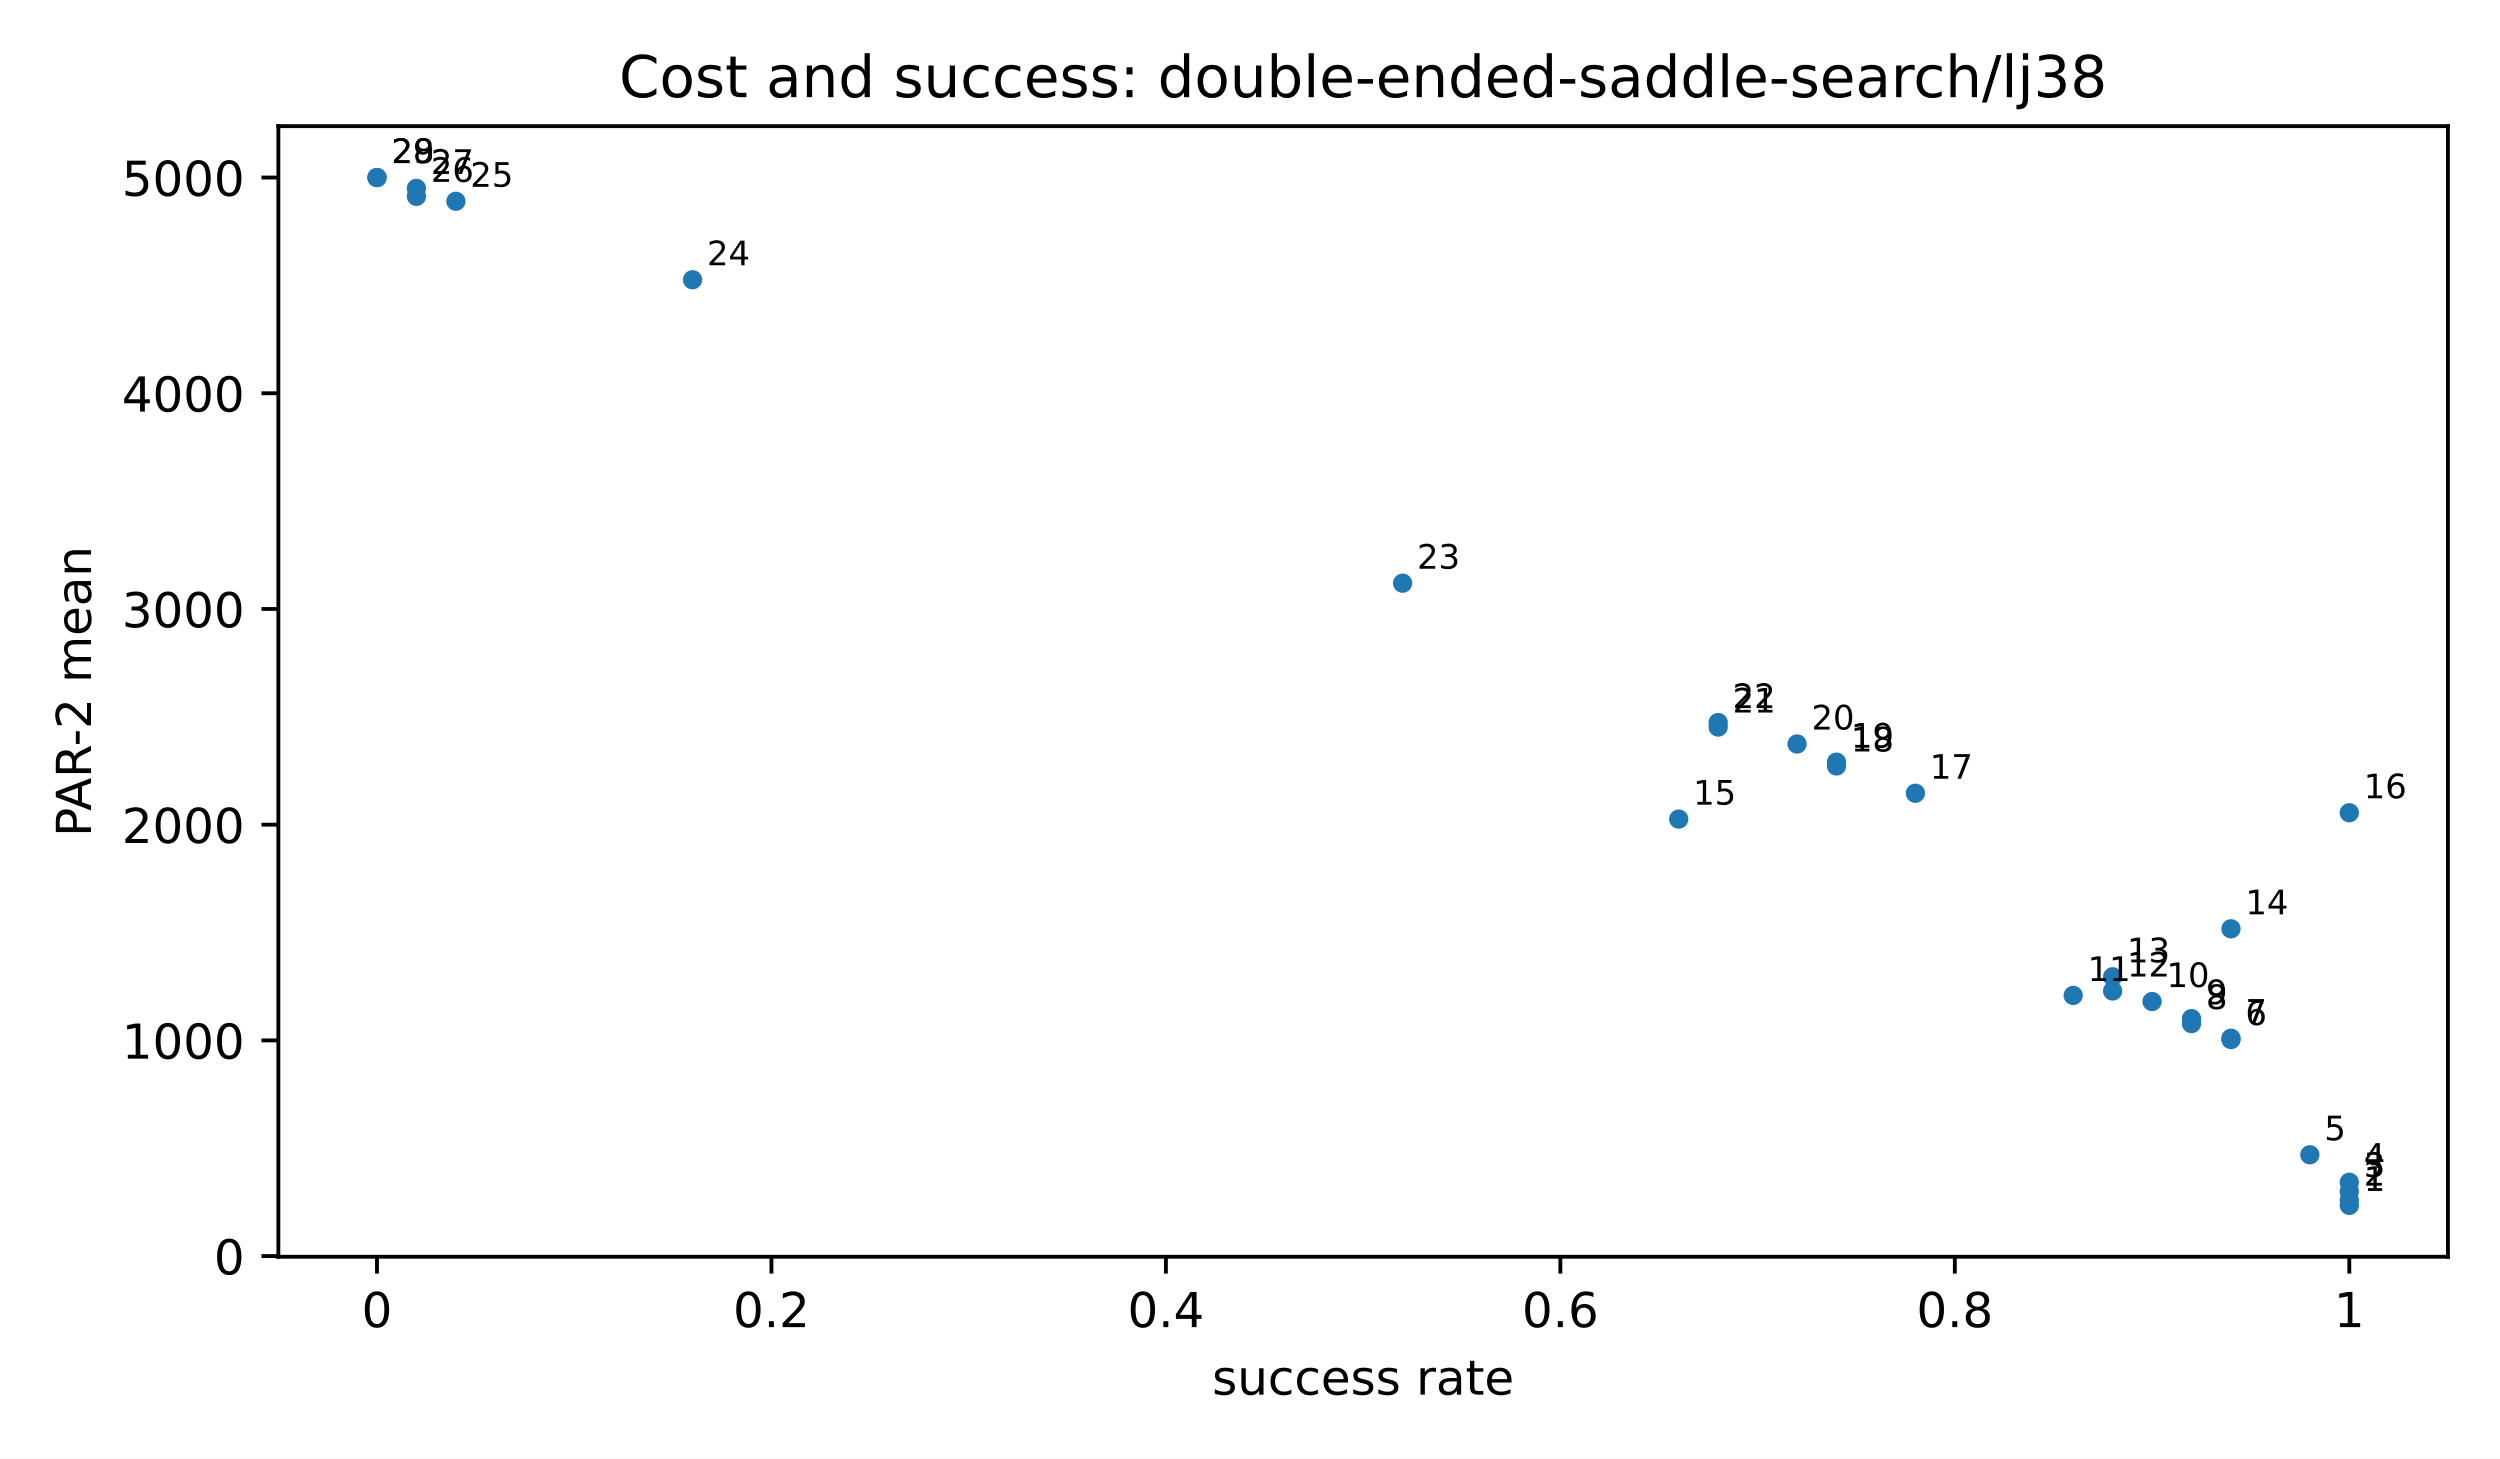
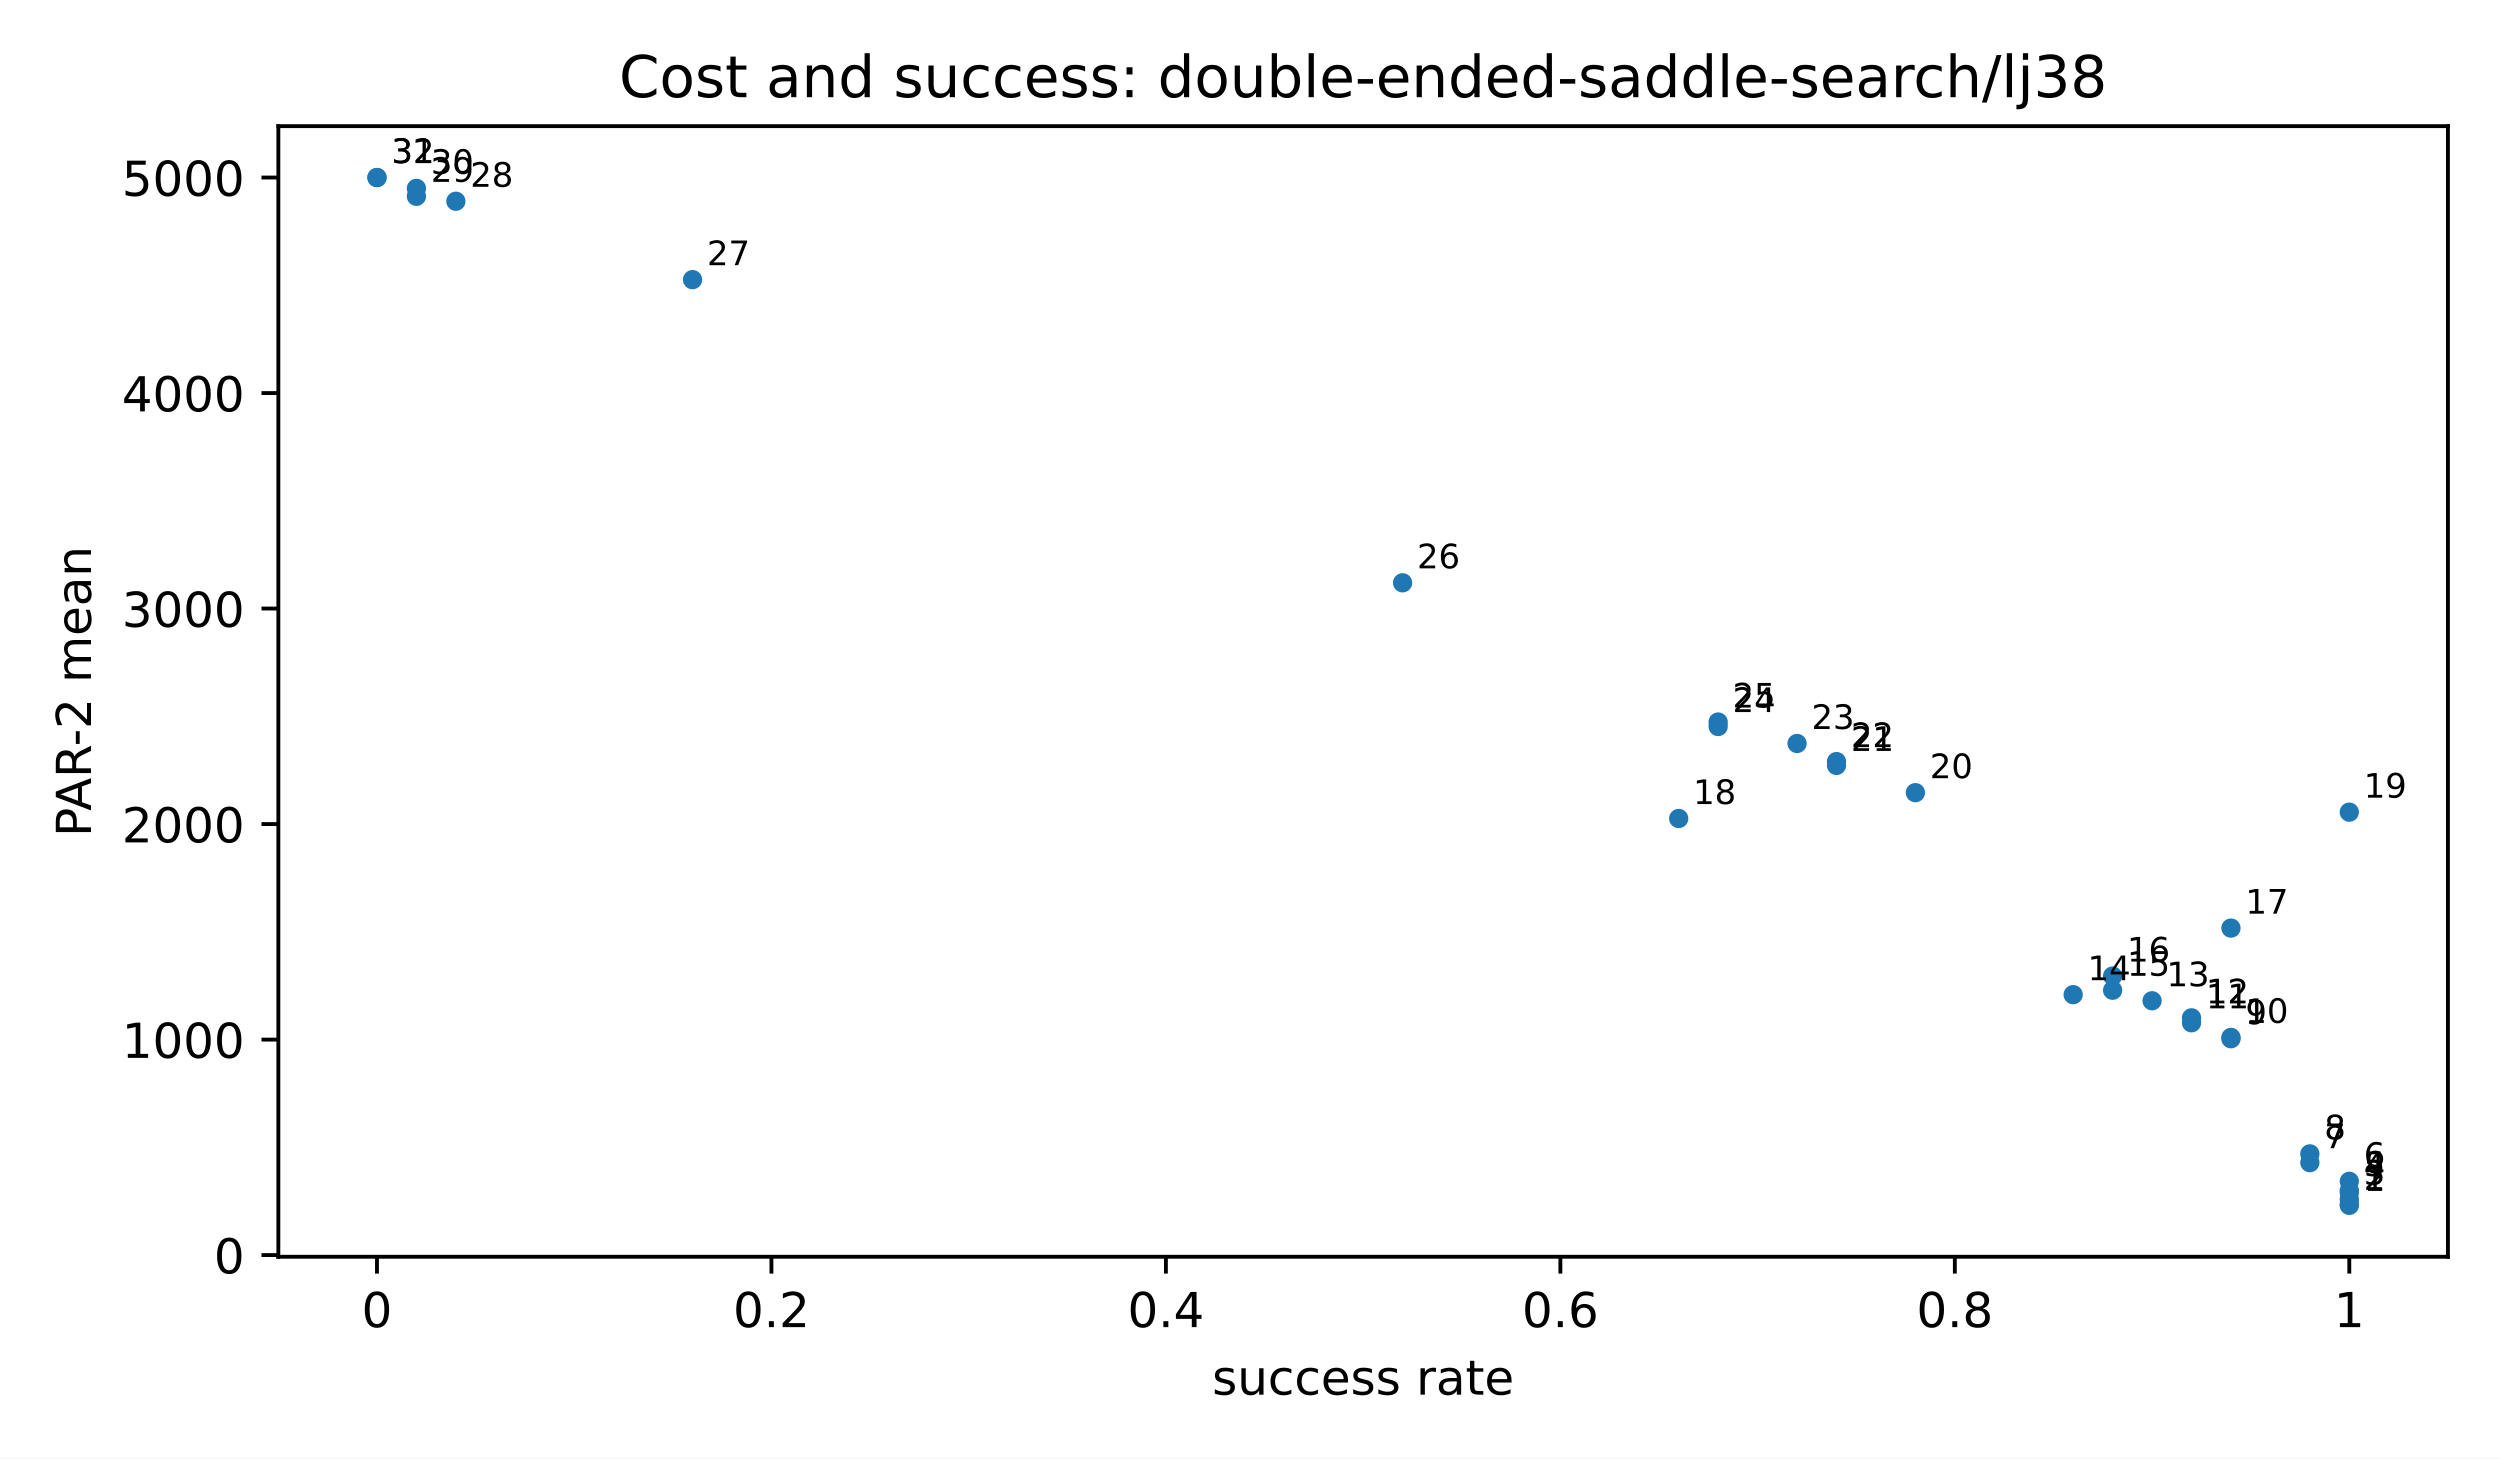
<svg xmlns="http://www.w3.org/2000/svg" xmlns:xlink="http://www.w3.org/1999/xlink" width="518.4pt" height="302.4pt" viewBox="0 0 518.4 302.4" version="1.1">
  <defs>
    <style type="text/css">*{stroke-linejoin: round; stroke-linecap: butt}</style>
  </defs>
  <g id="figure_1">
    <g id="patch_1">
      <path d="M 0 302.4  L 518.4 302.4  L 518.4 0  L 0 0  z " style="fill: #ffffff" />
    </g>
    <g id="axes_1">
      <g id="patch_2">
        <path d="M 57.72 260.6  L 507.6 260.6  L 507.6 26.16  L 57.72 26.16  z " style="fill: #ffffff" />
      </g>
      <g id="PathCollection_1">
        <defs>
          <path id="m2d8934182f" d="M 0 2  C 0.53 2 1.039 1.789 1.414 1.414  C 1.789 1.039 2 0.53 2 0  C 2 -0.53 1.789 -1.039 1.414 -1.414  C 1.039 -1.789 0.53 -2 0 -2  C -0.53 -2 -1.039 -1.789 -1.414 -1.414  C -1.789 -1.039 -2 -0.53 -2 0  C -2 0.53 -1.789 1.039 -1.414 1.414  C -1.039 1.789 -0.53 2 0 2  z " />
        </defs>
        <g clip-path="url(#pfbca4baf77)">
          <use xlink:href="#m2d8934182f" x="487.151" y="249.944" style="fill: #1f77b4" />
-           <use xlink:href="#m2d8934182f" x="487.151" y="248.858" style="fill: #1f77b4" />
-           <use xlink:href="#m2d8934182f" x="487.151" y="247.053" style="fill: #1f77b4" />
-           <use xlink:href="#m2d8934182f" x="487.151" y="245.154" style="fill: #1f77b4" />
-           <use xlink:href="#m2d8934182f" x="478.971" y="239.457" style="fill: #1f77b4" />
-           <use xlink:href="#m2d8934182f" x="462.612" y="215.561" style="fill: #1f77b4" />
-           <use xlink:href="#m2d8934182f" x="462.612" y="215.284" style="fill: #1f77b4" />
-           <use xlink:href="#m2d8934182f" x="454.432" y="212.248" style="fill: #1f77b4" />
-           <use xlink:href="#m2d8934182f" x="454.432" y="211.224" style="fill: #1f77b4" />
-           <use xlink:href="#m2d8934182f" x="446.253" y="207.679" style="fill: #1f77b4" />
-           <use xlink:href="#m2d8934182f" x="429.893" y="206.412" style="fill: #1f77b4" />
-           <use xlink:href="#m2d8934182f" x="438.073" y="205.493" style="fill: #1f77b4" />
-           <use xlink:href="#m2d8934182f" x="438.073" y="202.546" style="fill: #1f77b4" />
-           <use xlink:href="#m2d8934182f" x="462.612" y="192.596" style="fill: #1f77b4" />
-           <use xlink:href="#m2d8934182f" x="348.097" y="169.848" style="fill: #1f77b4" />
-           <use xlink:href="#m2d8934182f" x="487.151" y="168.531" style="fill: #1f77b4" />
-           <use xlink:href="#m2d8934182f" x="397.175" y="164.487" style="fill: #1f77b4" />
-           <use xlink:href="#m2d8934182f" x="380.816" y="158.83" style="fill: #1f77b4" />
-           <use xlink:href="#m2d8934182f" x="380.816" y="158.04" style="fill: #1f77b4" />
-           <use xlink:href="#m2d8934182f" x="372.636" y="154.274" style="fill: #1f77b4" />
-           <use xlink:href="#m2d8934182f" x="356.277" y="150.758" style="fill: #1f77b4" />
-           <use xlink:href="#m2d8934182f" x="356.277" y="149.827" style="fill: #1f77b4" />
-           <use xlink:href="#m2d8934182f" x="290.84" y="120.928" style="fill: #1f77b4" />
-           <use xlink:href="#m2d8934182f" x="143.606" y="58.009" style="fill: #1f77b4" />
-           <use xlink:href="#m2d8934182f" x="94.528" y="41.738" style="fill: #1f77b4" />
-           <use xlink:href="#m2d8934182f" x="86.349" y="40.715" style="fill: #1f77b4" />
-           <use xlink:href="#m2d8934182f" x="86.349" y="39.066" style="fill: #1f77b4" />
+           <use xlink:href="#m2d8934182f" x="487.151" y="249.743" style="fill: #1f77b4" />
+           <use xlink:href="#m2d8934182f" x="487.151" y="248.659" style="fill: #1f77b4" />
+           <use xlink:href="#m2d8934182f" x="487.151" y="247.275" style="fill: #1f77b4" />
+           <use xlink:href="#m2d8934182f" x="487.151" y="246.856" style="fill: #1f77b4" />
+           <use xlink:href="#m2d8934182f" x="487.151" y="244.958" style="fill: #1f77b4" />
+           <use xlink:href="#m2d8934182f" x="478.971" y="241.088" style="fill: #1f77b4" />
+           <use xlink:href="#m2d8934182f" x="478.971" y="239.267" style="fill: #1f77b4" />
+           <use xlink:href="#m2d8934182f" x="462.612" y="215.393" style="fill: #1f77b4" />
+           <use xlink:href="#m2d8934182f" x="462.612" y="215.116" style="fill: #1f77b4" />
+           <use xlink:href="#m2d8934182f" x="454.432" y="212.083" style="fill: #1f77b4" />
+           <use xlink:href="#m2d8934182f" x="454.432" y="211.06" style="fill: #1f77b4" />
+           <use xlink:href="#m2d8934182f" x="446.253" y="207.518" style="fill: #1f77b4" />
+           <use xlink:href="#m2d8934182f" x="429.893" y="206.253" style="fill: #1f77b4" />
+           <use xlink:href="#m2d8934182f" x="438.073" y="205.335" style="fill: #1f77b4" />
+           <use xlink:href="#m2d8934182f" x="438.073" y="202.39" style="fill: #1f77b4" />
+           <use xlink:href="#m2d8934182f" x="462.612" y="192.45" style="fill: #1f77b4" />
+           <use xlink:href="#m2d8934182f" x="348.097" y="169.723" style="fill: #1f77b4" />
+           <use xlink:href="#m2d8934182f" x="487.151" y="168.408" style="fill: #1f77b4" />
+           <use xlink:href="#m2d8934182f" x="397.175" y="164.367" style="fill: #1f77b4" />
+           <use xlink:href="#m2d8934182f" x="380.816" y="158.716" style="fill: #1f77b4" />
+           <use xlink:href="#m2d8934182f" x="380.816" y="157.926" style="fill: #1f77b4" />
+           <use xlink:href="#m2d8934182f" x="372.636" y="154.164" style="fill: #1f77b4" />
+           <use xlink:href="#m2d8934182f" x="356.277" y="150.651" style="fill: #1f77b4" />
+           <use xlink:href="#m2d8934182f" x="356.277" y="149.721" style="fill: #1f77b4" />
+           <use xlink:href="#m2d8934182f" x="290.84" y="120.849" style="fill: #1f77b4" />
+           <use xlink:href="#m2d8934182f" x="143.606" y="57.989" style="fill: #1f77b4" />
+           <use xlink:href="#m2d8934182f" x="94.528" y="41.733" style="fill: #1f77b4" />
+           <use xlink:href="#m2d8934182f" x="86.349" y="40.711" style="fill: #1f77b4" />
+           <use xlink:href="#m2d8934182f" x="86.349" y="39.064" style="fill: #1f77b4" />
          <use xlink:href="#m2d8934182f" x="78.169" y="36.816" style="fill: #1f77b4" />
          <use xlink:href="#m2d8934182f" x="78.169" y="36.816" style="fill: #1f77b4" />
        </g>
      </g>
      <g id="matplotlib.axis_1">
        <g id="xtick_1">
          <g id="line2d_1">
            <defs>
              <path id="m8ea4d47d77" d="M 0 0  L 0 3.5  " style="stroke: #000000; stroke-width: 0.8" />
            </defs>
            <g>
              <use xlink:href="#m8ea4d47d77" x="78.169" y="260.6" style="stroke: #000000; stroke-width: 0.8" />
            </g>
          </g>
          <g id="text_1">
            <text style="font-size: 10px; font-family: 'DejaVu Sans', 'Bitstream Vera Sans', 'Computer Modern Sans Serif', 'Lucida Grande', 'Verdana', 'Geneva', 'Lucid', 'Arial', 'Helvetica', 'Avant Garde', sans-serif; text-anchor: middle" x="78.169" y="275.198" transform="rotate(-0 78.16909 275.1977)">0</text>
          </g>
        </g>
        <g id="xtick_2">
          <g id="line2d_2">
            <g>
              <use xlink:href="#m8ea4d47d77" x="159.965" y="260.6" style="stroke: #000000; stroke-width: 0.8" />
            </g>
          </g>
          <g id="text_2">
            <text style="font-size: 10px; font-family: 'DejaVu Sans', 'Bitstream Vera Sans', 'Computer Modern Sans Serif', 'Lucida Grande', 'Verdana', 'Geneva', 'Lucid', 'Arial', 'Helvetica', 'Avant Garde', sans-serif; text-anchor: middle" x="159.965" y="275.198" transform="rotate(-0 159.9655 275.1977)">0.2</text>
          </g>
        </g>
        <g id="xtick_3">
          <g id="line2d_3">
            <g>
              <use xlink:href="#m8ea4d47d77" x="241.762" y="260.6" style="stroke: #000000; stroke-width: 0.8" />
            </g>
          </g>
          <g id="text_3">
            <text style="font-size: 10px; font-family: 'DejaVu Sans', 'Bitstream Vera Sans', 'Computer Modern Sans Serif', 'Lucida Grande', 'Verdana', 'Geneva', 'Lucid', 'Arial', 'Helvetica', 'Avant Garde', sans-serif; text-anchor: middle" x="241.762" y="275.198" transform="rotate(-0 241.7618 275.1977)">0.4</text>
          </g>
        </g>
        <g id="xtick_4">
          <g id="line2d_4">
            <g>
              <use xlink:href="#m8ea4d47d77" x="323.558" y="260.6" style="stroke: #000000; stroke-width: 0.8" />
            </g>
          </g>
          <g id="text_4">
            <text style="font-size: 10px; font-family: 'DejaVu Sans', 'Bitstream Vera Sans', 'Computer Modern Sans Serif', 'Lucida Grande', 'Verdana', 'Geneva', 'Lucid', 'Arial', 'Helvetica', 'Avant Garde', sans-serif; text-anchor: middle" x="323.558" y="275.198" transform="rotate(-0 323.5582 275.1977)">0.6</text>
          </g>
        </g>
        <g id="xtick_5">
          <g id="line2d_5">
            <g>
              <use xlink:href="#m8ea4d47d77" x="405.355" y="260.6" style="stroke: #000000; stroke-width: 0.8" />
            </g>
          </g>
          <g id="text_5">
            <text style="font-size: 10px; font-family: 'DejaVu Sans', 'Bitstream Vera Sans', 'Computer Modern Sans Serif', 'Lucida Grande', 'Verdana', 'Geneva', 'Lucid', 'Arial', 'Helvetica', 'Avant Garde', sans-serif; text-anchor: middle" x="405.355" y="275.198" transform="rotate(-0 405.3545 275.1977)">0.8</text>
          </g>
        </g>
        <g id="xtick_6">
          <g id="line2d_6">
            <g>
              <use xlink:href="#m8ea4d47d77" x="487.151" y="260.6" style="stroke: #000000; stroke-width: 0.8" />
            </g>
          </g>
          <g id="text_6">
            <text style="font-size: 10px; font-family: 'DejaVu Sans', 'Bitstream Vera Sans', 'Computer Modern Sans Serif', 'Lucida Grande', 'Verdana', 'Geneva', 'Lucid', 'Arial', 'Helvetica', 'Avant Garde', sans-serif; text-anchor: middle" x="487.151" y="275.198" transform="rotate(-0 487.1509 275.1977)">1</text>
          </g>
        </g>
        <g id="text_7">
          <text style="font-size: 10px; font-family: 'DejaVu Sans', 'Bitstream Vera Sans', 'Computer Modern Sans Serif', 'Lucida Grande', 'Verdana', 'Geneva', 'Lucid', 'Arial', 'Helvetica', 'Avant Garde', sans-serif; text-anchor: middle" x="282.66" y="289.198" transform="rotate(-0 282.66 289.1977)">success rate</text>
        </g>
      </g>
      <g id="matplotlib.axis_2">
        <g id="ytick_1">
          <g id="line2d_7">
            <defs>
              <path id="md659df78fa" d="M 0 0  L -3.5 0  " style="stroke: #000000; stroke-width: 0.8" />
            </defs>
            <g>
-               <use xlink:href="#md659df78fa" x="57.72" y="260.464" style="stroke: #000000; stroke-width: 0.8" />
+               <use xlink:href="#md659df78fa" x="57.72" y="260.254" style="stroke: #000000; stroke-width: 0.8" />
            </g>
          </g>
          <g id="text_8">
-             <text style="font-size: 10px; font-family: 'DejaVu Sans', 'Bitstream Vera Sans', 'Computer Modern Sans Serif', 'Lucida Grande', 'Verdana', 'Geneva', 'Lucid', 'Arial', 'Helvetica', 'Avant Garde', sans-serif; text-anchor: end" x="50.72" y="264.263" transform="rotate(-0 50.72 264.2629)">0</text>
+             <text style="font-size: 10px; font-family: 'DejaVu Sans', 'Bitstream Vera Sans', 'Computer Modern Sans Serif', 'Lucida Grande', 'Verdana', 'Geneva', 'Lucid', 'Arial', 'Helvetica', 'Avant Garde', sans-serif; text-anchor: end" x="50.72" y="264.053" transform="rotate(-0 50.72 264.0528)">0</text>
          </g>
        </g>
        <g id="ytick_2">
          <g id="line2d_8">
            <g>
-               <use xlink:href="#md659df78fa" x="57.72" y="215.734" style="stroke: #000000; stroke-width: 0.8" />
+               <use xlink:href="#md659df78fa" x="57.72" y="215.566" style="stroke: #000000; stroke-width: 0.8" />
            </g>
          </g>
          <g id="text_9">
-             <text style="font-size: 10px; font-family: 'DejaVu Sans', 'Bitstream Vera Sans', 'Computer Modern Sans Serif', 'Lucida Grande', 'Verdana', 'Geneva', 'Lucid', 'Arial', 'Helvetica', 'Avant Garde', sans-serif; text-anchor: end" x="50.72" y="219.533" transform="rotate(-0 50.72 219.5333)">1000</text>
+             <text style="font-size: 10px; font-family: 'DejaVu Sans', 'Bitstream Vera Sans', 'Computer Modern Sans Serif', 'Lucida Grande', 'Verdana', 'Geneva', 'Lucid', 'Arial', 'Helvetica', 'Avant Garde', sans-serif; text-anchor: end" x="50.72" y="219.365" transform="rotate(-0 50.72 219.3653)">1000</text>
          </g>
        </g>
        <g id="ytick_3">
          <g id="line2d_9">
            <g>
-               <use xlink:href="#md659df78fa" x="57.72" y="171.005" style="stroke: #000000; stroke-width: 0.8" />
+               <use xlink:href="#md659df78fa" x="57.72" y="170.879" style="stroke: #000000; stroke-width: 0.8" />
            </g>
          </g>
          <g id="text_10">
-             <text style="font-size: 10px; font-family: 'DejaVu Sans', 'Bitstream Vera Sans', 'Computer Modern Sans Serif', 'Lucida Grande', 'Verdana', 'Geneva', 'Lucid', 'Arial', 'Helvetica', 'Avant Garde', sans-serif; text-anchor: end" x="50.72" y="174.804" transform="rotate(-0 50.72 174.8038)">2000</text>
+             <text style="font-size: 10px; font-family: 'DejaVu Sans', 'Bitstream Vera Sans', 'Computer Modern Sans Serif', 'Lucida Grande', 'Verdana', 'Geneva', 'Lucid', 'Arial', 'Helvetica', 'Avant Garde', sans-serif; text-anchor: end" x="50.72" y="174.678" transform="rotate(-0 50.72 174.6777)">2000</text>
          </g>
        </g>
        <g id="ytick_4">
          <g id="line2d_10">
            <g>
-               <use xlink:href="#md659df78fa" x="57.72" y="126.275" style="stroke: #000000; stroke-width: 0.8" />
+               <use xlink:href="#md659df78fa" x="57.72" y="126.191" style="stroke: #000000; stroke-width: 0.8" />
            </g>
          </g>
          <g id="text_11">
-             <text style="font-size: 10px; font-family: 'DejaVu Sans', 'Bitstream Vera Sans', 'Computer Modern Sans Serif', 'Lucida Grande', 'Verdana', 'Geneva', 'Lucid', 'Arial', 'Helvetica', 'Avant Garde', sans-serif; text-anchor: end" x="50.72" y="130.074" transform="rotate(-0 50.72 130.0743)">3000</text>
+             <text style="font-size: 10px; font-family: 'DejaVu Sans', 'Bitstream Vera Sans', 'Computer Modern Sans Serif', 'Lucida Grande', 'Verdana', 'Geneva', 'Lucid', 'Arial', 'Helvetica', 'Avant Garde', sans-serif; text-anchor: end" x="50.72" y="129.99" transform="rotate(-0 50.72 129.9902)">3000</text>
          </g>
        </g>
        <g id="ytick_5">
          <g id="line2d_11">
            <g>
-               <use xlink:href="#md659df78fa" x="57.72" y="81.546" style="stroke: #000000; stroke-width: 0.8" />
+               <use xlink:href="#md659df78fa" x="57.72" y="81.504" style="stroke: #000000; stroke-width: 0.8" />
            </g>
          </g>
          <g id="text_12">
-             <text style="font-size: 10px; font-family: 'DejaVu Sans', 'Bitstream Vera Sans', 'Computer Modern Sans Serif', 'Lucida Grande', 'Verdana', 'Geneva', 'Lucid', 'Arial', 'Helvetica', 'Avant Garde', sans-serif; text-anchor: end" x="50.72" y="85.345" transform="rotate(-0 50.72 85.34472)">4000</text>
+             <text style="font-size: 10px; font-family: 'DejaVu Sans', 'Bitstream Vera Sans', 'Computer Modern Sans Serif', 'Lucida Grande', 'Verdana', 'Geneva', 'Lucid', 'Arial', 'Helvetica', 'Avant Garde', sans-serif; text-anchor: end" x="50.72" y="85.303" transform="rotate(-0 50.72 85.30271)">4000</text>
          </g>
        </g>
        <g id="ytick_6">
          <g id="line2d_12">
            <g>
              <use xlink:href="#md659df78fa" x="57.72" y="36.816" style="stroke: #000000; stroke-width: 0.8" />
            </g>
          </g>
          <g id="text_13">
            <text style="font-size: 10px; font-family: 'DejaVu Sans', 'Bitstream Vera Sans', 'Computer Modern Sans Serif', 'Lucida Grande', 'Verdana', 'Geneva', 'Lucid', 'Arial', 'Helvetica', 'Avant Garde', sans-serif; text-anchor: end" x="50.72" y="40.615" transform="rotate(-0 50.72 40.61519)">5000</text>
          </g>
        </g>
        <g id="text_14">
          <text style="font-size: 10px; font-family: 'DejaVu Sans', 'Bitstream Vera Sans', 'Computer Modern Sans Serif', 'Lucida Grande', 'Verdana', 'Geneva', 'Lucid', 'Arial', 'Helvetica', 'Avant Garde', sans-serif; text-anchor: middle" x="18.868" y="143.38" transform="rotate(-90 18.86766 143.38)">PAR-2 mean</text>
        </g>
      </g>
      <g id="patch_3">
        <path d="M 57.72 260.6  L 57.72 26.16  " style="fill: none; stroke: #000000; stroke-width: 0.8; stroke-linejoin: miter; stroke-linecap: square" />
      </g>
      <g id="patch_4">
        <path d="M 507.6 260.6  L 507.6 26.16  " style="fill: none; stroke: #000000; stroke-width: 0.8; stroke-linejoin: miter; stroke-linecap: square" />
      </g>
      <g id="patch_5">
        <path d="M 57.72 260.6  L 507.6 260.6  " style="fill: none; stroke: #000000; stroke-width: 0.8; stroke-linejoin: miter; stroke-linecap: square" />
      </g>
      <g id="patch_6">
        <path d="M 57.72 26.16  L 507.6 26.16  " style="fill: none; stroke: #000000; stroke-width: 0.8; stroke-linejoin: miter; stroke-linecap: square" />
      </g>
      <g id="text_15">
        <text style="font-size: 7px; font-family: 'DejaVu Sans', 'Bitstream Vera Sans', 'Computer Modern Sans Serif', 'Lucida Grande', 'Verdana', 'Geneva', 'Lucid', 'Arial', 'Helvetica', 'Avant Garde', sans-serif; text-anchor: start" x="490.151" y="246.944" transform="rotate(-0 490.1509 246.9436)">1</text>
      </g>
      <g id="text_16">
-         <text style="font-size: 7px; font-family: 'DejaVu Sans', 'Bitstream Vera Sans', 'Computer Modern Sans Serif', 'Lucida Grande', 'Verdana', 'Geneva', 'Lucid', 'Arial', 'Helvetica', 'Avant Garde', sans-serif; text-anchor: start" x="490.151" y="245.858" transform="rotate(-0 490.1509 245.8585)">2</text>
+         <text style="font-size: 7px; font-family: 'DejaVu Sans', 'Bitstream Vera Sans', 'Computer Modern Sans Serif', 'Lucida Grande', 'Verdana', 'Geneva', 'Lucid', 'Arial', 'Helvetica', 'Avant Garde', sans-serif; text-anchor: start" x="490.151" y="246.743" transform="rotate(-0 490.1509 246.7434)">2</text>
      </g>
      <g id="text_17">
-         <text style="font-size: 7px; font-family: 'DejaVu Sans', 'Bitstream Vera Sans', 'Computer Modern Sans Serif', 'Lucida Grande', 'Verdana', 'Geneva', 'Lucid', 'Arial', 'Helvetica', 'Avant Garde', sans-serif; text-anchor: start" x="490.151" y="244.053" transform="rotate(-0 490.1509 244.0532)">3</text>
+         <text style="font-size: 7px; font-family: 'DejaVu Sans', 'Bitstream Vera Sans', 'Computer Modern Sans Serif', 'Lucida Grande', 'Verdana', 'Geneva', 'Lucid', 'Arial', 'Helvetica', 'Avant Garde', sans-serif; text-anchor: start" x="490.151" y="245.659" transform="rotate(-0 490.1509 245.6593)">3</text>
      </g>
      <g id="text_18">
-         <text style="font-size: 7px; font-family: 'DejaVu Sans', 'Bitstream Vera Sans', 'Computer Modern Sans Serif', 'Lucida Grande', 'Verdana', 'Geneva', 'Lucid', 'Arial', 'Helvetica', 'Avant Garde', sans-serif; text-anchor: start" x="490.151" y="242.154" transform="rotate(-0 490.1509 242.154)">4</text>
+         <text style="font-size: 7px; font-family: 'DejaVu Sans', 'Bitstream Vera Sans', 'Computer Modern Sans Serif', 'Lucida Grande', 'Verdana', 'Geneva', 'Lucid', 'Arial', 'Helvetica', 'Avant Garde', sans-serif; text-anchor: start" x="490.151" y="244.275" transform="rotate(-0 490.1509 244.2749)">4</text>
      </g>
      <g id="text_19">
-         <text style="font-size: 7px; font-family: 'DejaVu Sans', 'Bitstream Vera Sans', 'Computer Modern Sans Serif', 'Lucida Grande', 'Verdana', 'Geneva', 'Lucid', 'Arial', 'Helvetica', 'Avant Garde', sans-serif; text-anchor: start" x="481.971" y="236.457" transform="rotate(-0 481.9713 236.4572)">5</text>
+         <text style="font-size: 7px; font-family: 'DejaVu Sans', 'Bitstream Vera Sans', 'Computer Modern Sans Serif', 'Lucida Grande', 'Verdana', 'Geneva', 'Lucid', 'Arial', 'Helvetica', 'Avant Garde', sans-serif; text-anchor: start" x="490.151" y="243.856" transform="rotate(-0 490.1509 243.8557)">5</text>
      </g>
      <g id="text_20">
-         <text style="font-size: 7px; font-family: 'DejaVu Sans', 'Bitstream Vera Sans', 'Computer Modern Sans Serif', 'Lucida Grande', 'Verdana', 'Geneva', 'Lucid', 'Arial', 'Helvetica', 'Avant Garde', sans-serif; text-anchor: start" x="465.612" y="212.561" transform="rotate(-0 465.612 212.5609)">6</text>
+         <text style="font-size: 7px; font-family: 'DejaVu Sans', 'Bitstream Vera Sans', 'Computer Modern Sans Serif', 'Lucida Grande', 'Verdana', 'Geneva', 'Lucid', 'Arial', 'Helvetica', 'Avant Garde', sans-serif; text-anchor: start" x="490.151" y="241.958" transform="rotate(-0 490.1509 241.9583)">6</text>
      </g>
      <g id="text_21">
-         <text style="font-size: 7px; font-family: 'DejaVu Sans', 'Bitstream Vera Sans', 'Computer Modern Sans Serif', 'Lucida Grande', 'Verdana', 'Geneva', 'Lucid', 'Arial', 'Helvetica', 'Avant Garde', sans-serif; text-anchor: start" x="465.612" y="212.284" transform="rotate(-0 465.612 212.2836)">7</text>
+         <text style="font-size: 7px; font-family: 'DejaVu Sans', 'Bitstream Vera Sans', 'Computer Modern Sans Serif', 'Lucida Grande', 'Verdana', 'Geneva', 'Lucid', 'Arial', 'Helvetica', 'Avant Garde', sans-serif; text-anchor: start" x="481.971" y="238.088" transform="rotate(-0 481.9713 238.0884)">7</text>
      </g>
      <g id="text_22">
-         <text style="font-size: 7px; font-family: 'DejaVu Sans', 'Bitstream Vera Sans', 'Computer Modern Sans Serif', 'Lucida Grande', 'Verdana', 'Geneva', 'Lucid', 'Arial', 'Helvetica', 'Avant Garde', sans-serif; text-anchor: start" x="457.432" y="209.248" transform="rotate(-0 457.4324 209.2483)">8</text>
+         <text style="font-size: 7px; font-family: 'DejaVu Sans', 'Bitstream Vera Sans', 'Computer Modern Sans Serif', 'Lucida Grande', 'Verdana', 'Geneva', 'Lucid', 'Arial', 'Helvetica', 'Avant Garde', sans-serif; text-anchor: start" x="481.971" y="236.267" transform="rotate(-0 481.9713 236.2669)">8</text>
      </g>
      <g id="text_23">
-         <text style="font-size: 7px; font-family: 'DejaVu Sans', 'Bitstream Vera Sans', 'Computer Modern Sans Serif', 'Lucida Grande', 'Verdana', 'Geneva', 'Lucid', 'Arial', 'Helvetica', 'Avant Garde', sans-serif; text-anchor: start" x="457.432" y="208.224" transform="rotate(-0 457.4324 208.224)">9</text>
+         <text style="font-size: 7px; font-family: 'DejaVu Sans', 'Bitstream Vera Sans', 'Computer Modern Sans Serif', 'Lucida Grande', 'Verdana', 'Geneva', 'Lucid', 'Arial', 'Helvetica', 'Avant Garde', sans-serif; text-anchor: start" x="465.612" y="212.393" transform="rotate(-0 465.612 212.393)">9</text>
      </g>
      <g id="text_24">
-         <text style="font-size: 7px; font-family: 'DejaVu Sans', 'Bitstream Vera Sans', 'Computer Modern Sans Serif', 'Lucida Grande', 'Verdana', 'Geneva', 'Lucid', 'Arial', 'Helvetica', 'Avant Garde', sans-serif; text-anchor: start" x="449.253" y="204.679" transform="rotate(-0 449.2527 204.6787)">10</text>
+         <text style="font-size: 7px; font-family: 'DejaVu Sans', 'Bitstream Vera Sans', 'Computer Modern Sans Serif', 'Lucida Grande', 'Verdana', 'Geneva', 'Lucid', 'Arial', 'Helvetica', 'Avant Garde', sans-serif; text-anchor: start" x="465.612" y="212.116" transform="rotate(-0 465.612 212.116)">10</text>
      </g>
      <g id="text_25">
-         <text style="font-size: 7px; font-family: 'DejaVu Sans', 'Bitstream Vera Sans', 'Computer Modern Sans Serif', 'Lucida Grande', 'Verdana', 'Geneva', 'Lucid', 'Arial', 'Helvetica', 'Avant Garde', sans-serif; text-anchor: start" x="432.893" y="203.412" transform="rotate(-0 432.8935 203.412)">11</text>
+         <text style="font-size: 7px; font-family: 'DejaVu Sans', 'Bitstream Vera Sans', 'Computer Modern Sans Serif', 'Lucida Grande', 'Verdana', 'Geneva', 'Lucid', 'Arial', 'Helvetica', 'Avant Garde', sans-serif; text-anchor: start" x="457.432" y="209.083" transform="rotate(-0 457.4324 209.0835)">11</text>
      </g>
      <g id="text_26">
-         <text style="font-size: 7px; font-family: 'DejaVu Sans', 'Bitstream Vera Sans', 'Computer Modern Sans Serif', 'Lucida Grande', 'Verdana', 'Geneva', 'Lucid', 'Arial', 'Helvetica', 'Avant Garde', sans-serif; text-anchor: start" x="441.073" y="202.493" transform="rotate(-0 441.0731 202.4932)">12</text>
+         <text style="font-size: 7px; font-family: 'DejaVu Sans', 'Bitstream Vera Sans', 'Computer Modern Sans Serif', 'Lucida Grande', 'Verdana', 'Geneva', 'Lucid', 'Arial', 'Helvetica', 'Avant Garde', sans-serif; text-anchor: start" x="457.432" y="208.06" transform="rotate(-0 457.4324 208.0601)">12</text>
      </g>
      <g id="text_27">
-         <text style="font-size: 7px; font-family: 'DejaVu Sans', 'Bitstream Vera Sans', 'Computer Modern Sans Serif', 'Lucida Grande', 'Verdana', 'Geneva', 'Lucid', 'Arial', 'Helvetica', 'Avant Garde', sans-serif; text-anchor: start" x="441.073" y="199.546" transform="rotate(-0 441.0731 199.5455)">13</text>
+         <text style="font-size: 7px; font-family: 'DejaVu Sans', 'Bitstream Vera Sans', 'Computer Modern Sans Serif', 'Lucida Grande', 'Verdana', 'Geneva', 'Lucid', 'Arial', 'Helvetica', 'Avant Garde', sans-serif; text-anchor: start" x="449.253" y="204.518" transform="rotate(-0 449.2527 204.5182)">13</text>
      </g>
      <g id="text_28">
-         <text style="font-size: 7px; font-family: 'DejaVu Sans', 'Bitstream Vera Sans', 'Computer Modern Sans Serif', 'Lucida Grande', 'Verdana', 'Geneva', 'Lucid', 'Arial', 'Helvetica', 'Avant Garde', sans-serif; text-anchor: start" x="465.612" y="189.596" transform="rotate(-0 465.612 189.5959)">14</text>
+         <text style="font-size: 7px; font-family: 'DejaVu Sans', 'Bitstream Vera Sans', 'Computer Modern Sans Serif', 'Lucida Grande', 'Verdana', 'Geneva', 'Lucid', 'Arial', 'Helvetica', 'Avant Garde', sans-serif; text-anchor: start" x="432.893" y="203.253" transform="rotate(-0 432.8935 203.2527)">14</text>
      </g>
      <g id="text_29">
-         <text style="font-size: 7px; font-family: 'DejaVu Sans', 'Bitstream Vera Sans', 'Computer Modern Sans Serif', 'Lucida Grande', 'Verdana', 'Geneva', 'Lucid', 'Arial', 'Helvetica', 'Avant Garde', sans-serif; text-anchor: start" x="351.097" y="166.848" transform="rotate(-0 351.0971 166.8483)">15</text>
+         <text style="font-size: 7px; font-family: 'DejaVu Sans', 'Bitstream Vera Sans', 'Computer Modern Sans Serif', 'Lucida Grande', 'Verdana', 'Geneva', 'Lucid', 'Arial', 'Helvetica', 'Avant Garde', sans-serif; text-anchor: start" x="441.073" y="202.335" transform="rotate(-0 441.0731 202.3348)">15</text>
      </g>
      <g id="text_30">
-         <text style="font-size: 7px; font-family: 'DejaVu Sans', 'Bitstream Vera Sans', 'Computer Modern Sans Serif', 'Lucida Grande', 'Verdana', 'Geneva', 'Lucid', 'Arial', 'Helvetica', 'Avant Garde', sans-serif; text-anchor: start" x="490.151" y="165.531" transform="rotate(-0 490.1509 165.5314)">16</text>
+         <text style="font-size: 7px; font-family: 'DejaVu Sans', 'Bitstream Vera Sans', 'Computer Modern Sans Serif', 'Lucida Grande', 'Verdana', 'Geneva', 'Lucid', 'Arial', 'Helvetica', 'Avant Garde', sans-serif; text-anchor: start" x="441.073" y="199.39" transform="rotate(-0 441.0731 199.3899)">16</text>
      </g>
      <g id="text_31">
-         <text style="font-size: 7px; font-family: 'DejaVu Sans', 'Bitstream Vera Sans', 'Computer Modern Sans Serif', 'Lucida Grande', 'Verdana', 'Geneva', 'Lucid', 'Arial', 'Helvetica', 'Avant Garde', sans-serif; text-anchor: start" x="400.175" y="161.487" transform="rotate(-0 400.1749 161.487)">17</text>
+         <text style="font-size: 7px; font-family: 'DejaVu Sans', 'Bitstream Vera Sans', 'Computer Modern Sans Serif', 'Lucida Grande', 'Verdana', 'Geneva', 'Lucid', 'Arial', 'Helvetica', 'Avant Garde', sans-serif; text-anchor: start" x="465.612" y="189.45" transform="rotate(-0 465.612 189.4496)">17</text>
      </g>
      <g id="text_32">
-         <text style="font-size: 7px; font-family: 'DejaVu Sans', 'Bitstream Vera Sans', 'Computer Modern Sans Serif', 'Lucida Grande', 'Verdana', 'Geneva', 'Lucid', 'Arial', 'Helvetica', 'Avant Garde', sans-serif; text-anchor: start" x="383.816" y="155.83" transform="rotate(-0 383.8156 155.8305)">18</text>
+         <text style="font-size: 7px; font-family: 'DejaVu Sans', 'Bitstream Vera Sans', 'Computer Modern Sans Serif', 'Lucida Grande', 'Verdana', 'Geneva', 'Lucid', 'Arial', 'Helvetica', 'Avant Garde', sans-serif; text-anchor: start" x="351.097" y="166.723" transform="rotate(-0 351.0971 166.7233)">18</text>
      </g>
      <g id="text_33">
-         <text style="font-size: 7px; font-family: 'DejaVu Sans', 'Bitstream Vera Sans', 'Computer Modern Sans Serif', 'Lucida Grande', 'Verdana', 'Geneva', 'Lucid', 'Arial', 'Helvetica', 'Avant Garde', sans-serif; text-anchor: start" x="383.816" y="155.04" transform="rotate(-0 383.8156 155.0397)">19</text>
+         <text style="font-size: 7px; font-family: 'DejaVu Sans', 'Bitstream Vera Sans', 'Computer Modern Sans Serif', 'Lucida Grande', 'Verdana', 'Geneva', 'Lucid', 'Arial', 'Helvetica', 'Avant Garde', sans-serif; text-anchor: start" x="490.151" y="165.408" transform="rotate(-0 490.1509 165.4077)">19</text>
      </g>
      <g id="text_34">
-         <text style="font-size: 7px; font-family: 'DejaVu Sans', 'Bitstream Vera Sans', 'Computer Modern Sans Serif', 'Lucida Grande', 'Verdana', 'Geneva', 'Lucid', 'Arial', 'Helvetica', 'Avant Garde', sans-serif; text-anchor: start" x="375.636" y="151.274" transform="rotate(-0 375.636 151.2743)">20</text>
+         <text style="font-size: 7px; font-family: 'DejaVu Sans', 'Bitstream Vera Sans', 'Computer Modern Sans Serif', 'Lucida Grande', 'Verdana', 'Geneva', 'Lucid', 'Arial', 'Helvetica', 'Avant Garde', sans-serif; text-anchor: start" x="400.175" y="161.367" transform="rotate(-0 400.1749 161.367)">20</text>
      </g>
      <g id="text_35">
-         <text style="font-size: 7px; font-family: 'DejaVu Sans', 'Bitstream Vera Sans', 'Computer Modern Sans Serif', 'Lucida Grande', 'Verdana', 'Geneva', 'Lucid', 'Arial', 'Helvetica', 'Avant Garde', sans-serif; text-anchor: start" x="359.277" y="147.758" transform="rotate(-0 359.2767 147.7577)">21</text>
+         <text style="font-size: 7px; font-family: 'DejaVu Sans', 'Bitstream Vera Sans', 'Computer Modern Sans Serif', 'Lucida Grande', 'Verdana', 'Geneva', 'Lucid', 'Arial', 'Helvetica', 'Avant Garde', sans-serif; text-anchor: start" x="383.816" y="155.716" transform="rotate(-0 383.8156 155.7159)">21</text>
      </g>
      <g id="text_36">
-         <text style="font-size: 7px; font-family: 'DejaVu Sans', 'Bitstream Vera Sans', 'Computer Modern Sans Serif', 'Lucida Grande', 'Verdana', 'Geneva', 'Lucid', 'Arial', 'Helvetica', 'Avant Garde', sans-serif; text-anchor: start" x="359.277" y="146.827" transform="rotate(-0 359.2767 146.8273)">22</text>
+         <text style="font-size: 7px; font-family: 'DejaVu Sans', 'Bitstream Vera Sans', 'Computer Modern Sans Serif', 'Lucida Grande', 'Verdana', 'Geneva', 'Lucid', 'Arial', 'Helvetica', 'Avant Garde', sans-serif; text-anchor: start" x="383.816" y="154.926" transform="rotate(-0 383.8156 154.9258)">22</text>
      </g>
      <g id="text_37">
-         <text style="font-size: 7px; font-family: 'DejaVu Sans', 'Bitstream Vera Sans', 'Computer Modern Sans Serif', 'Lucida Grande', 'Verdana', 'Geneva', 'Lucid', 'Arial', 'Helvetica', 'Avant Garde', sans-serif; text-anchor: start" x="293.84" y="117.928" transform="rotate(-0 293.8396 117.9276)">23</text>
+         <text style="font-size: 7px; font-family: 'DejaVu Sans', 'Bitstream Vera Sans', 'Computer Modern Sans Serif', 'Lucida Grande', 'Verdana', 'Geneva', 'Lucid', 'Arial', 'Helvetica', 'Avant Garde', sans-serif; text-anchor: start" x="375.636" y="151.164" transform="rotate(-0 375.636 151.164)">23</text>
      </g>
      <g id="text_38">
-         <text style="font-size: 7px; font-family: 'DejaVu Sans', 'Bitstream Vera Sans', 'Computer Modern Sans Serif', 'Lucida Grande', 'Verdana', 'Geneva', 'Lucid', 'Arial', 'Helvetica', 'Avant Garde', sans-serif; text-anchor: start" x="146.606" y="55.009" transform="rotate(-0 146.6062 55.00922)">24</text>
+         <text style="font-size: 7px; font-family: 'DejaVu Sans', 'Bitstream Vera Sans', 'Computer Modern Sans Serif', 'Lucida Grande', 'Verdana', 'Geneva', 'Lucid', 'Arial', 'Helvetica', 'Avant Garde', sans-serif; text-anchor: start" x="359.277" y="147.651" transform="rotate(-0 359.2767 147.6507)">24</text>
      </g>
      <g id="text_39">
-         <text style="font-size: 7px; font-family: 'DejaVu Sans', 'Bitstream Vera Sans', 'Computer Modern Sans Serif', 'Lucida Grande', 'Verdana', 'Geneva', 'Lucid', 'Arial', 'Helvetica', 'Avant Garde', sans-serif; text-anchor: start" x="97.528" y="38.738" transform="rotate(-0 97.52836 38.73751)">25</text>
+         <text style="font-size: 7px; font-family: 'DejaVu Sans', 'Bitstream Vera Sans', 'Computer Modern Sans Serif', 'Lucida Grande', 'Verdana', 'Geneva', 'Lucid', 'Arial', 'Helvetica', 'Avant Garde', sans-serif; text-anchor: start" x="359.277" y="146.721" transform="rotate(-0 359.2767 146.7212)">25</text>
      </g>
      <g id="text_40">
-         <text style="font-size: 7px; font-family: 'DejaVu Sans', 'Bitstream Vera Sans', 'Computer Modern Sans Serif', 'Lucida Grande', 'Verdana', 'Geneva', 'Lucid', 'Arial', 'Helvetica', 'Avant Garde', sans-serif; text-anchor: start" x="89.349" y="37.715" transform="rotate(-0 89.34873 37.71499)">26</text>
+         <text style="font-size: 7px; font-family: 'DejaVu Sans', 'Bitstream Vera Sans', 'Computer Modern Sans Serif', 'Lucida Grande', 'Verdana', 'Geneva', 'Lucid', 'Arial', 'Helvetica', 'Avant Garde', sans-serif; text-anchor: start" x="293.84" y="117.849" transform="rotate(-0 293.8396 117.8486)">26</text>
      </g>
      <g id="text_41">
-         <text style="font-size: 7px; font-family: 'DejaVu Sans', 'Bitstream Vera Sans', 'Computer Modern Sans Serif', 'Lucida Grande', 'Verdana', 'Geneva', 'Lucid', 'Arial', 'Helvetica', 'Avant Garde', sans-serif; text-anchor: start" x="89.349" y="36.066" transform="rotate(-0 89.34873 36.06626)">27</text>
+         <text style="font-size: 7px; font-family: 'DejaVu Sans', 'Bitstream Vera Sans', 'Computer Modern Sans Serif', 'Lucida Grande', 'Verdana', 'Geneva', 'Lucid', 'Arial', 'Helvetica', 'Avant Garde', sans-serif; text-anchor: start" x="146.606" y="54.989" transform="rotate(-0 146.6062 54.98931)">27</text>
      </g>
      <g id="text_42">
-         <text style="font-size: 7px; font-family: 'DejaVu Sans', 'Bitstream Vera Sans', 'Computer Modern Sans Serif', 'Lucida Grande', 'Verdana', 'Geneva', 'Lucid', 'Arial', 'Helvetica', 'Avant Garde', sans-serif; text-anchor: start" x="81.169" y="33.816" transform="rotate(-0 81.16909 33.81636)">28</text>
+         <text style="font-size: 7px; font-family: 'DejaVu Sans', 'Bitstream Vera Sans', 'Computer Modern Sans Serif', 'Lucida Grande', 'Verdana', 'Geneva', 'Lucid', 'Arial', 'Helvetica', 'Avant Garde', sans-serif; text-anchor: start" x="97.528" y="38.733" transform="rotate(-0 97.52836 38.73288)">28</text>
      </g>
      <g id="text_43">
-         <text style="font-size: 7px; font-family: 'DejaVu Sans', 'Bitstream Vera Sans', 'Computer Modern Sans Serif', 'Lucida Grande', 'Verdana', 'Geneva', 'Lucid', 'Arial', 'Helvetica', 'Avant Garde', sans-serif; text-anchor: start" x="81.169" y="33.816" transform="rotate(-0 81.16909 33.81636)">29</text>
+         <text style="font-size: 7px; font-family: 'DejaVu Sans', 'Bitstream Vera Sans', 'Computer Modern Sans Serif', 'Lucida Grande', 'Verdana', 'Geneva', 'Lucid', 'Arial', 'Helvetica', 'Avant Garde', sans-serif; text-anchor: start" x="89.349" y="37.711" transform="rotate(-0 89.34873 37.71133)">29</text>
      </g>
      <g id="text_44">
+         <text style="font-size: 7px; font-family: 'DejaVu Sans', 'Bitstream Vera Sans', 'Computer Modern Sans Serif', 'Lucida Grande', 'Verdana', 'Geneva', 'Lucid', 'Arial', 'Helvetica', 'Avant Garde', sans-serif; text-anchor: start" x="89.349" y="36.064" transform="rotate(-0 89.34873 36.06415)">30</text>
+       </g>
+       <g id="text_45">
+         <text style="font-size: 7px; font-family: 'DejaVu Sans', 'Bitstream Vera Sans', 'Computer Modern Sans Serif', 'Lucida Grande', 'Verdana', 'Geneva', 'Lucid', 'Arial', 'Helvetica', 'Avant Garde', sans-serif; text-anchor: start" x="81.169" y="33.816" transform="rotate(-0 81.16909 33.81636)">31</text>
+       </g>
+       <g id="text_46">
+         <text style="font-size: 7px; font-family: 'DejaVu Sans', 'Bitstream Vera Sans', 'Computer Modern Sans Serif', 'Lucida Grande', 'Verdana', 'Geneva', 'Lucid', 'Arial', 'Helvetica', 'Avant Garde', sans-serif; text-anchor: start" x="81.169" y="33.816" transform="rotate(-0 81.16909 33.81636)">32</text>
+       </g>
+       <g id="text_47">
        <text style="font-size: 12px; font-family: 'DejaVu Sans', 'Bitstream Vera Sans', 'Computer Modern Sans Serif', 'Lucida Grande', 'Verdana', 'Geneva', 'Lucid', 'Arial', 'Helvetica', 'Avant Garde', sans-serif; text-anchor: middle" x="282.66" y="20.16" transform="rotate(-0 282.66 20.16)">Cost and success: double-ended-saddle-search/lj38</text>
      </g>
    </g>
  </g>
  <defs>
    <clipPath id="pfbca4baf77">
      <rect x="57.72" y="26.16" width="449.88" height="234.44" />
    </clipPath>
  </defs>
</svg>
